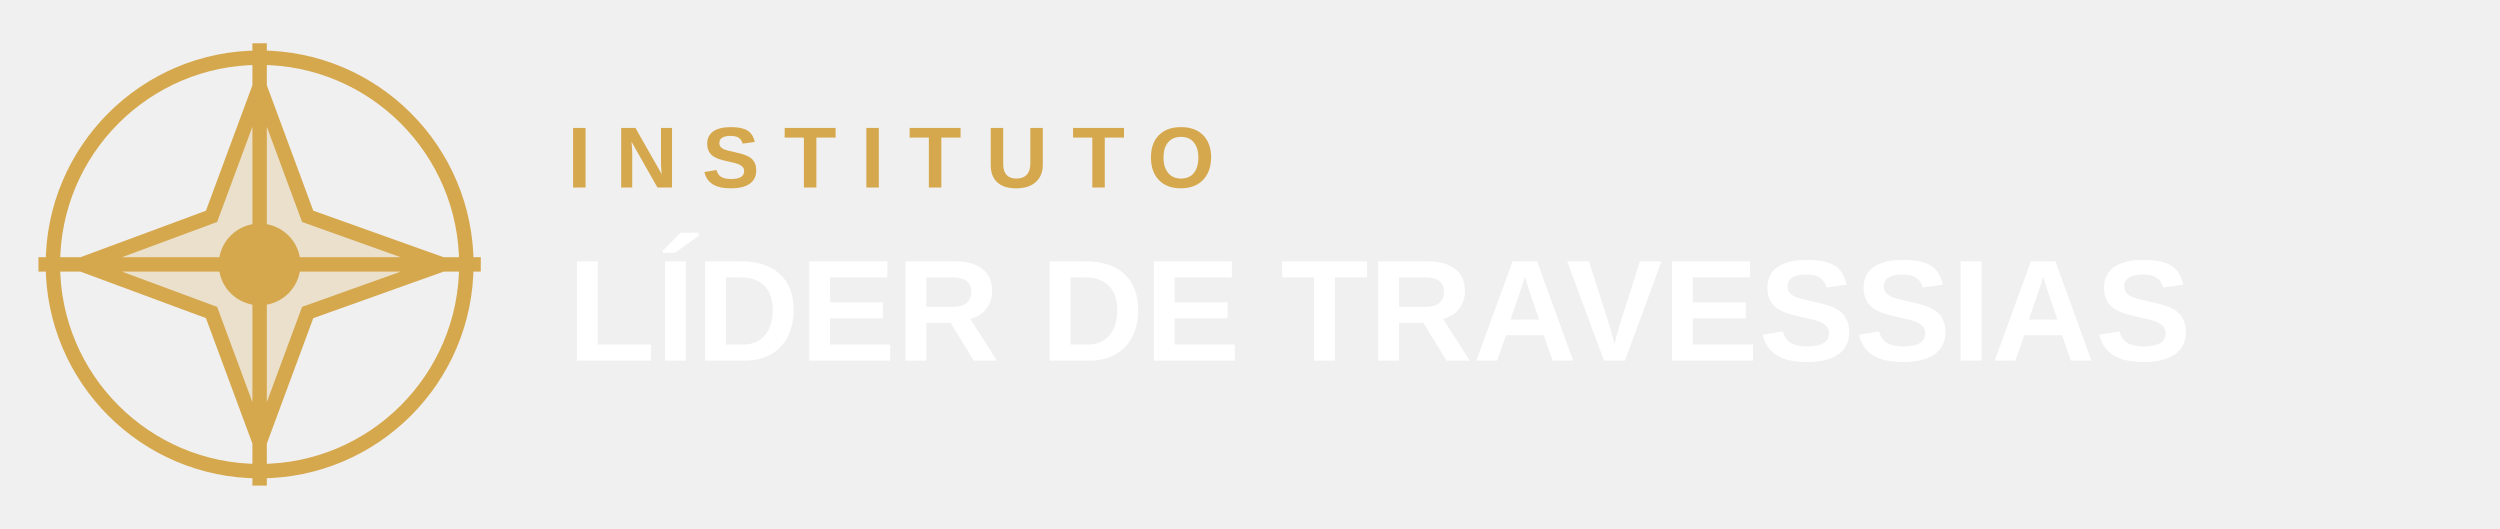
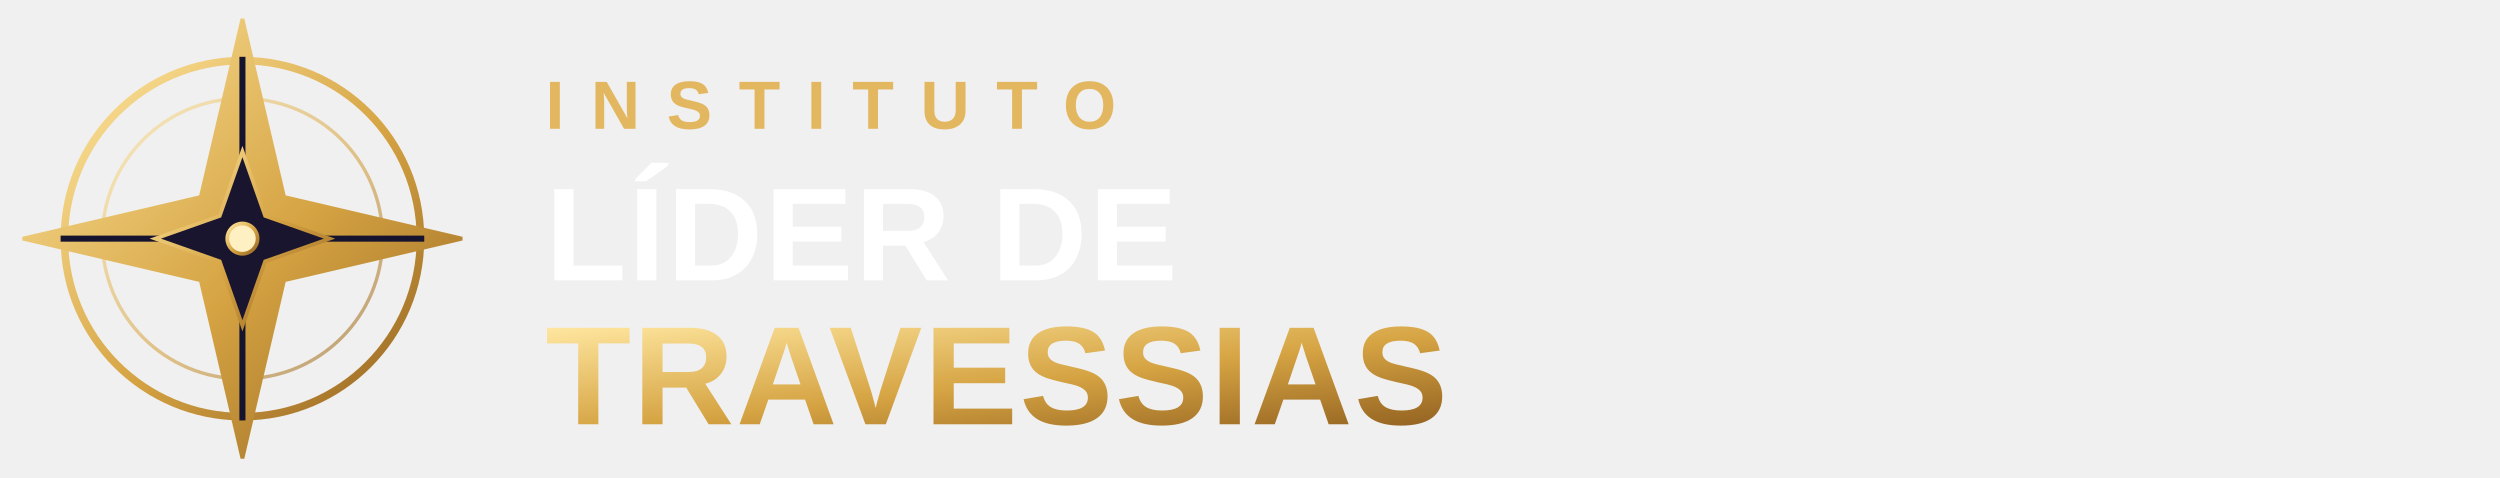
- <svg xmlns="http://www.w3.org/2000/svg" viewBox="0 0 520 110">
-   <g fill="none" stroke="#d6a84d" stroke-width="3">
-     <circle cx="54" cy="55" r="43" />
-     <path d="M54 9v92M8 55h92M54 18 64 45 92 55 64 65 54 92 44 65 17 55 44 45Z" fill="#d6a84d" fill-opacity=".22" />
-     <circle cx="54" cy="55" r="7" fill="#d6a84d" />
+ <svg xmlns="http://www.w3.org/2000/svg" viewBox="0 0 660 126" role="img" aria-label="Instituto Líder de Travessias">
+   <defs>
+     <linearGradient id="g" x1="0" y1="0" x2="1" y2="1">
+       <stop stop-color="#ffe7a0" />
+       <stop offset=".55" stop-color="#d5a342" />
+       <stop offset="1" stop-color="#946321" />
+     </linearGradient>
+   </defs>
+   <g transform="translate(64 63)" fill="none" stroke="url(#g)">
+     <circle r="47" stroke-width="2" />
+     <circle r="37" stroke-width=".9" opacity=".6" />
+     <path d="M0 -58L11 -11L58 0L11 11L0 58L-11 11L-58 0L-11 -11Z" fill="url(#g)" stroke-width="1" />
+     <path d="M0 -48L0 48M-48 0H48" stroke="#16132e" stroke-width="1.6" />
+     <path d="M0 -23L6 -6L23 0L6 6L0 23L-6 6L-23 0L-6 -6Z" fill="#19152f" stroke-width="1" />
+     <circle r="4" fill="#fff0c3" />
  </g>
-   <text x="118" y="39" fill="#d6a84d" font-family="Arial,sans-serif" font-weight="700" font-size="18" letter-spacing="5">INSTITUTO</text>
-   <text x="118" y="75" fill="#ffffff" font-family="Arial,sans-serif" font-weight="800" font-size="30">LÍDER DE TRAVESSIAS</text>
+   <text x="144" y="34" fill="#e2b760" font-family="Arial,sans-serif" font-size="18" font-weight="700" letter-spacing="7">INSTITUTO</text>
+   <text x="144" y="74" fill="#ffffff" font-family="Arial,sans-serif" font-size="35" font-weight="800" letter-spacing=".5">LÍDER DE</text>
+   <text x="144" y="112" fill="url(#g)" font-family="Arial,sans-serif" font-size="37" font-weight="900" letter-spacing=".5">TRAVESSIAS</text>
</svg>
